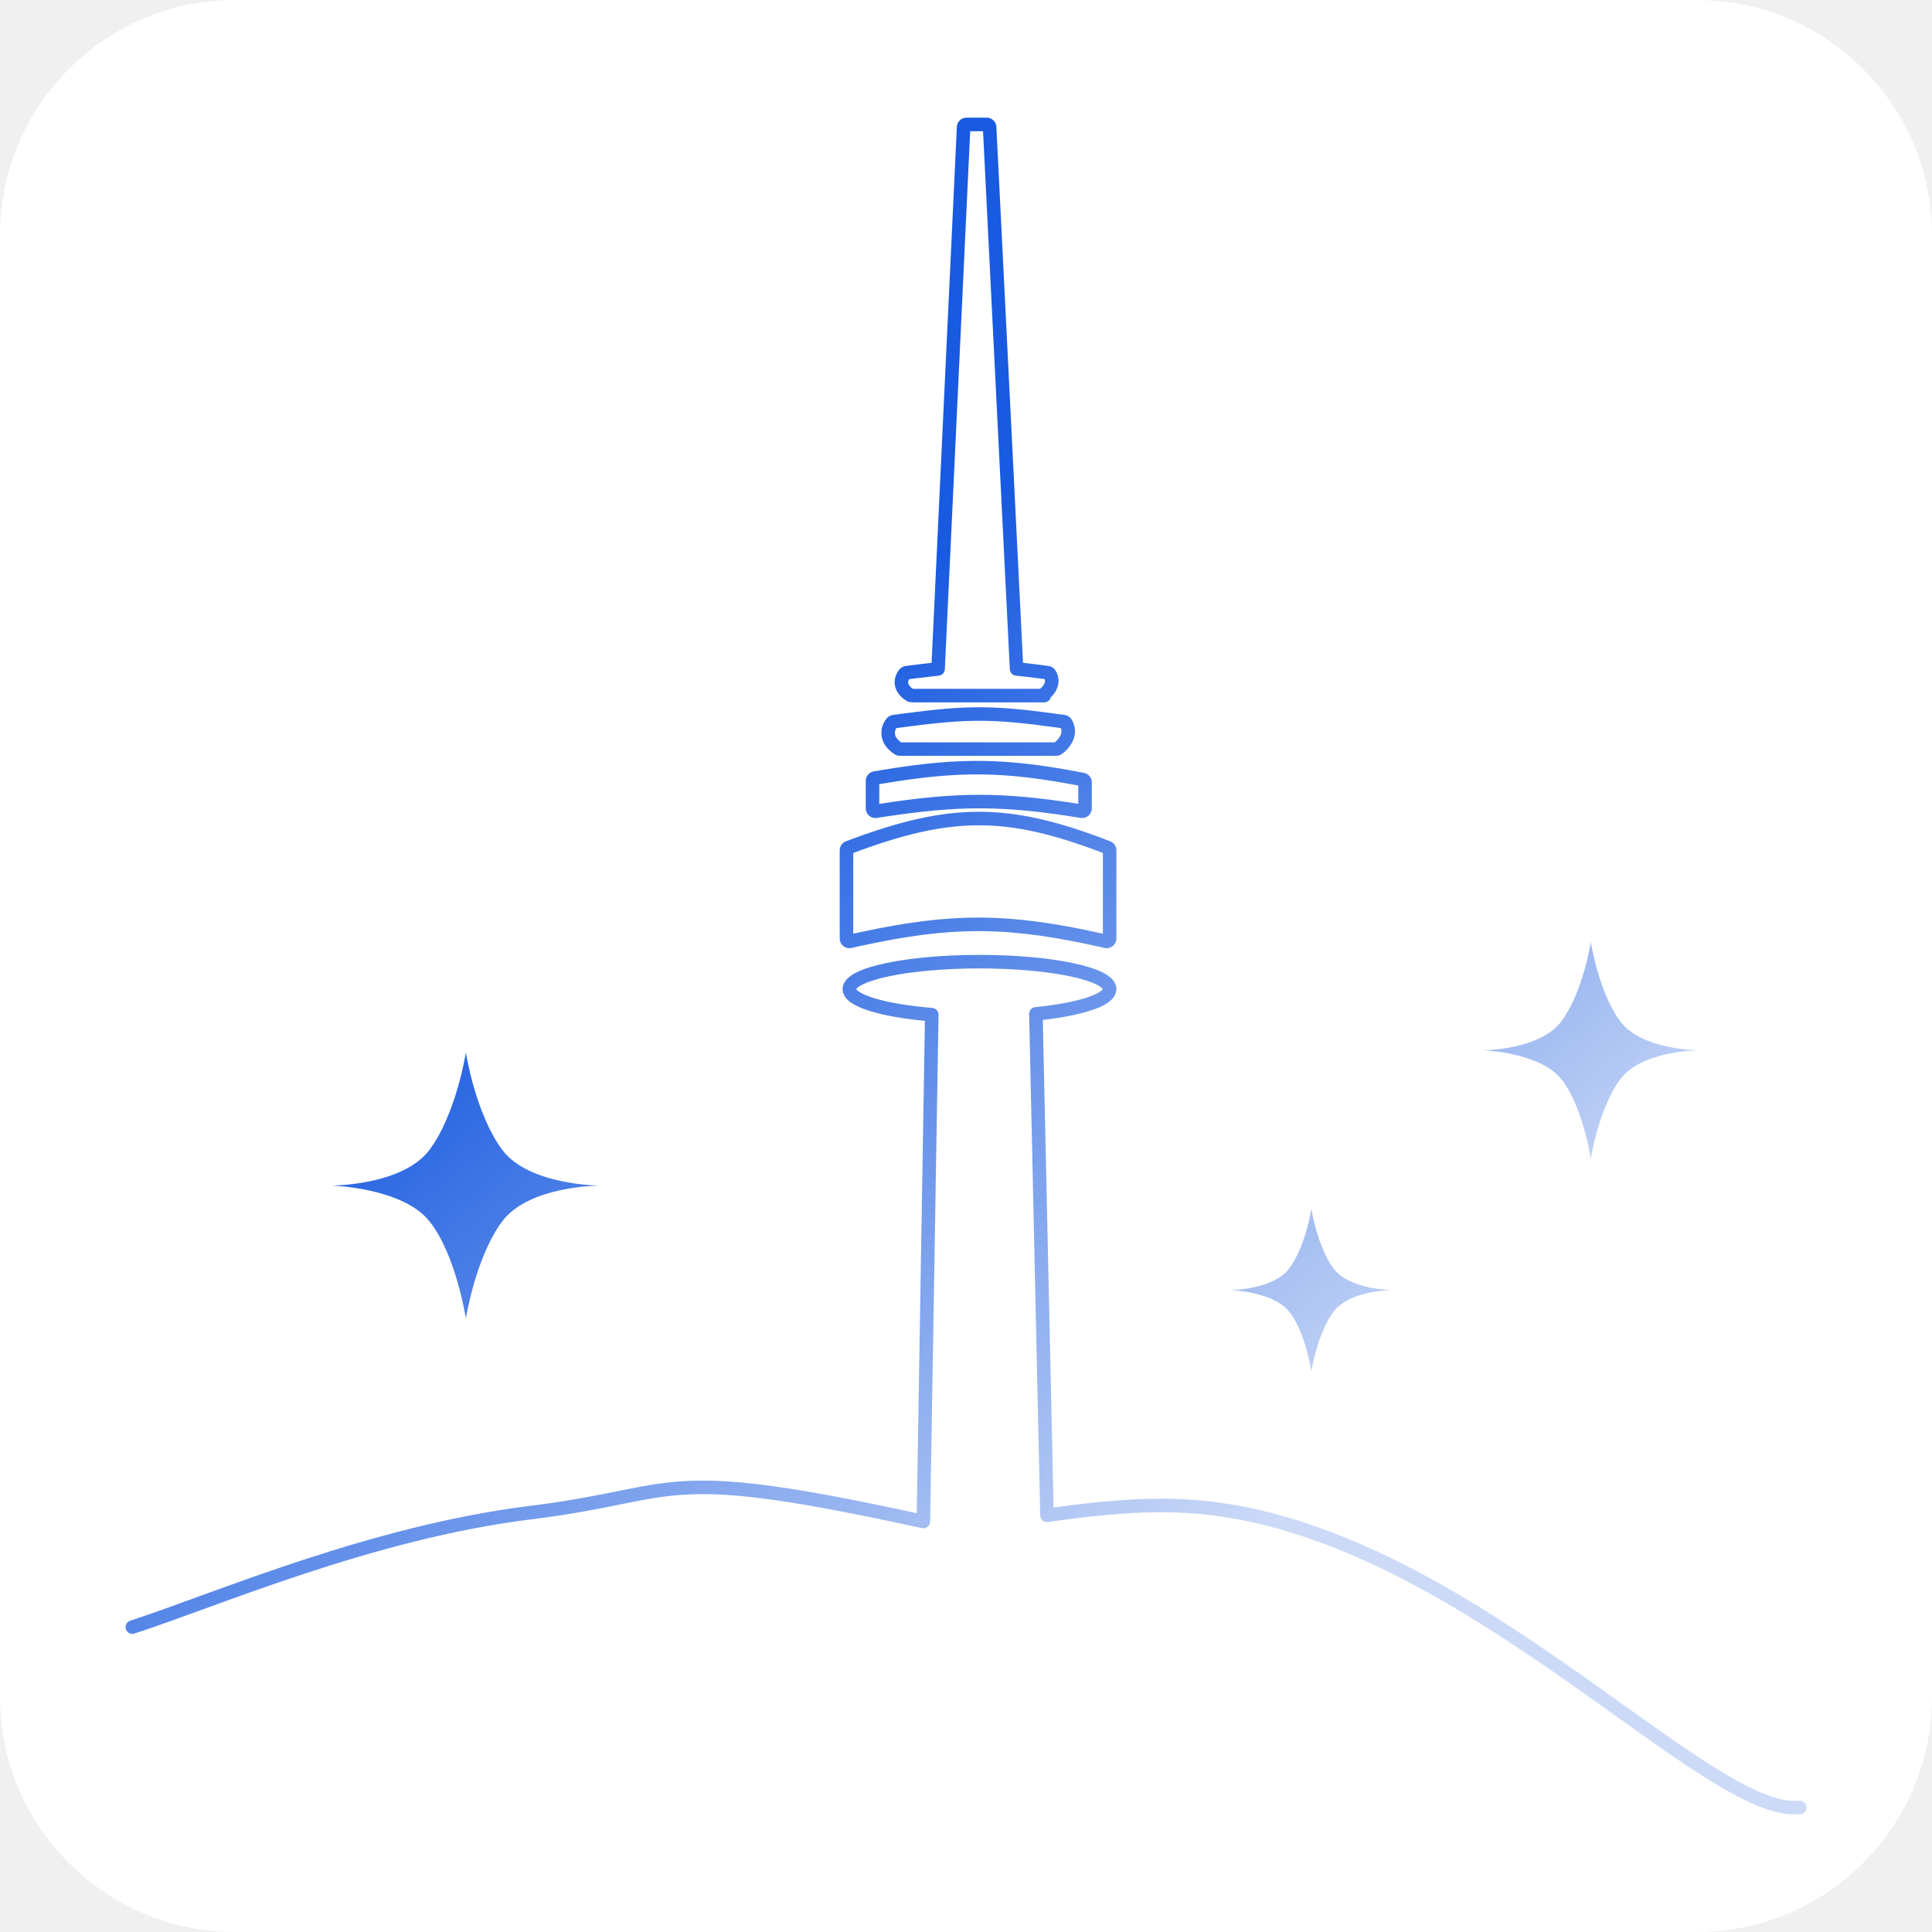
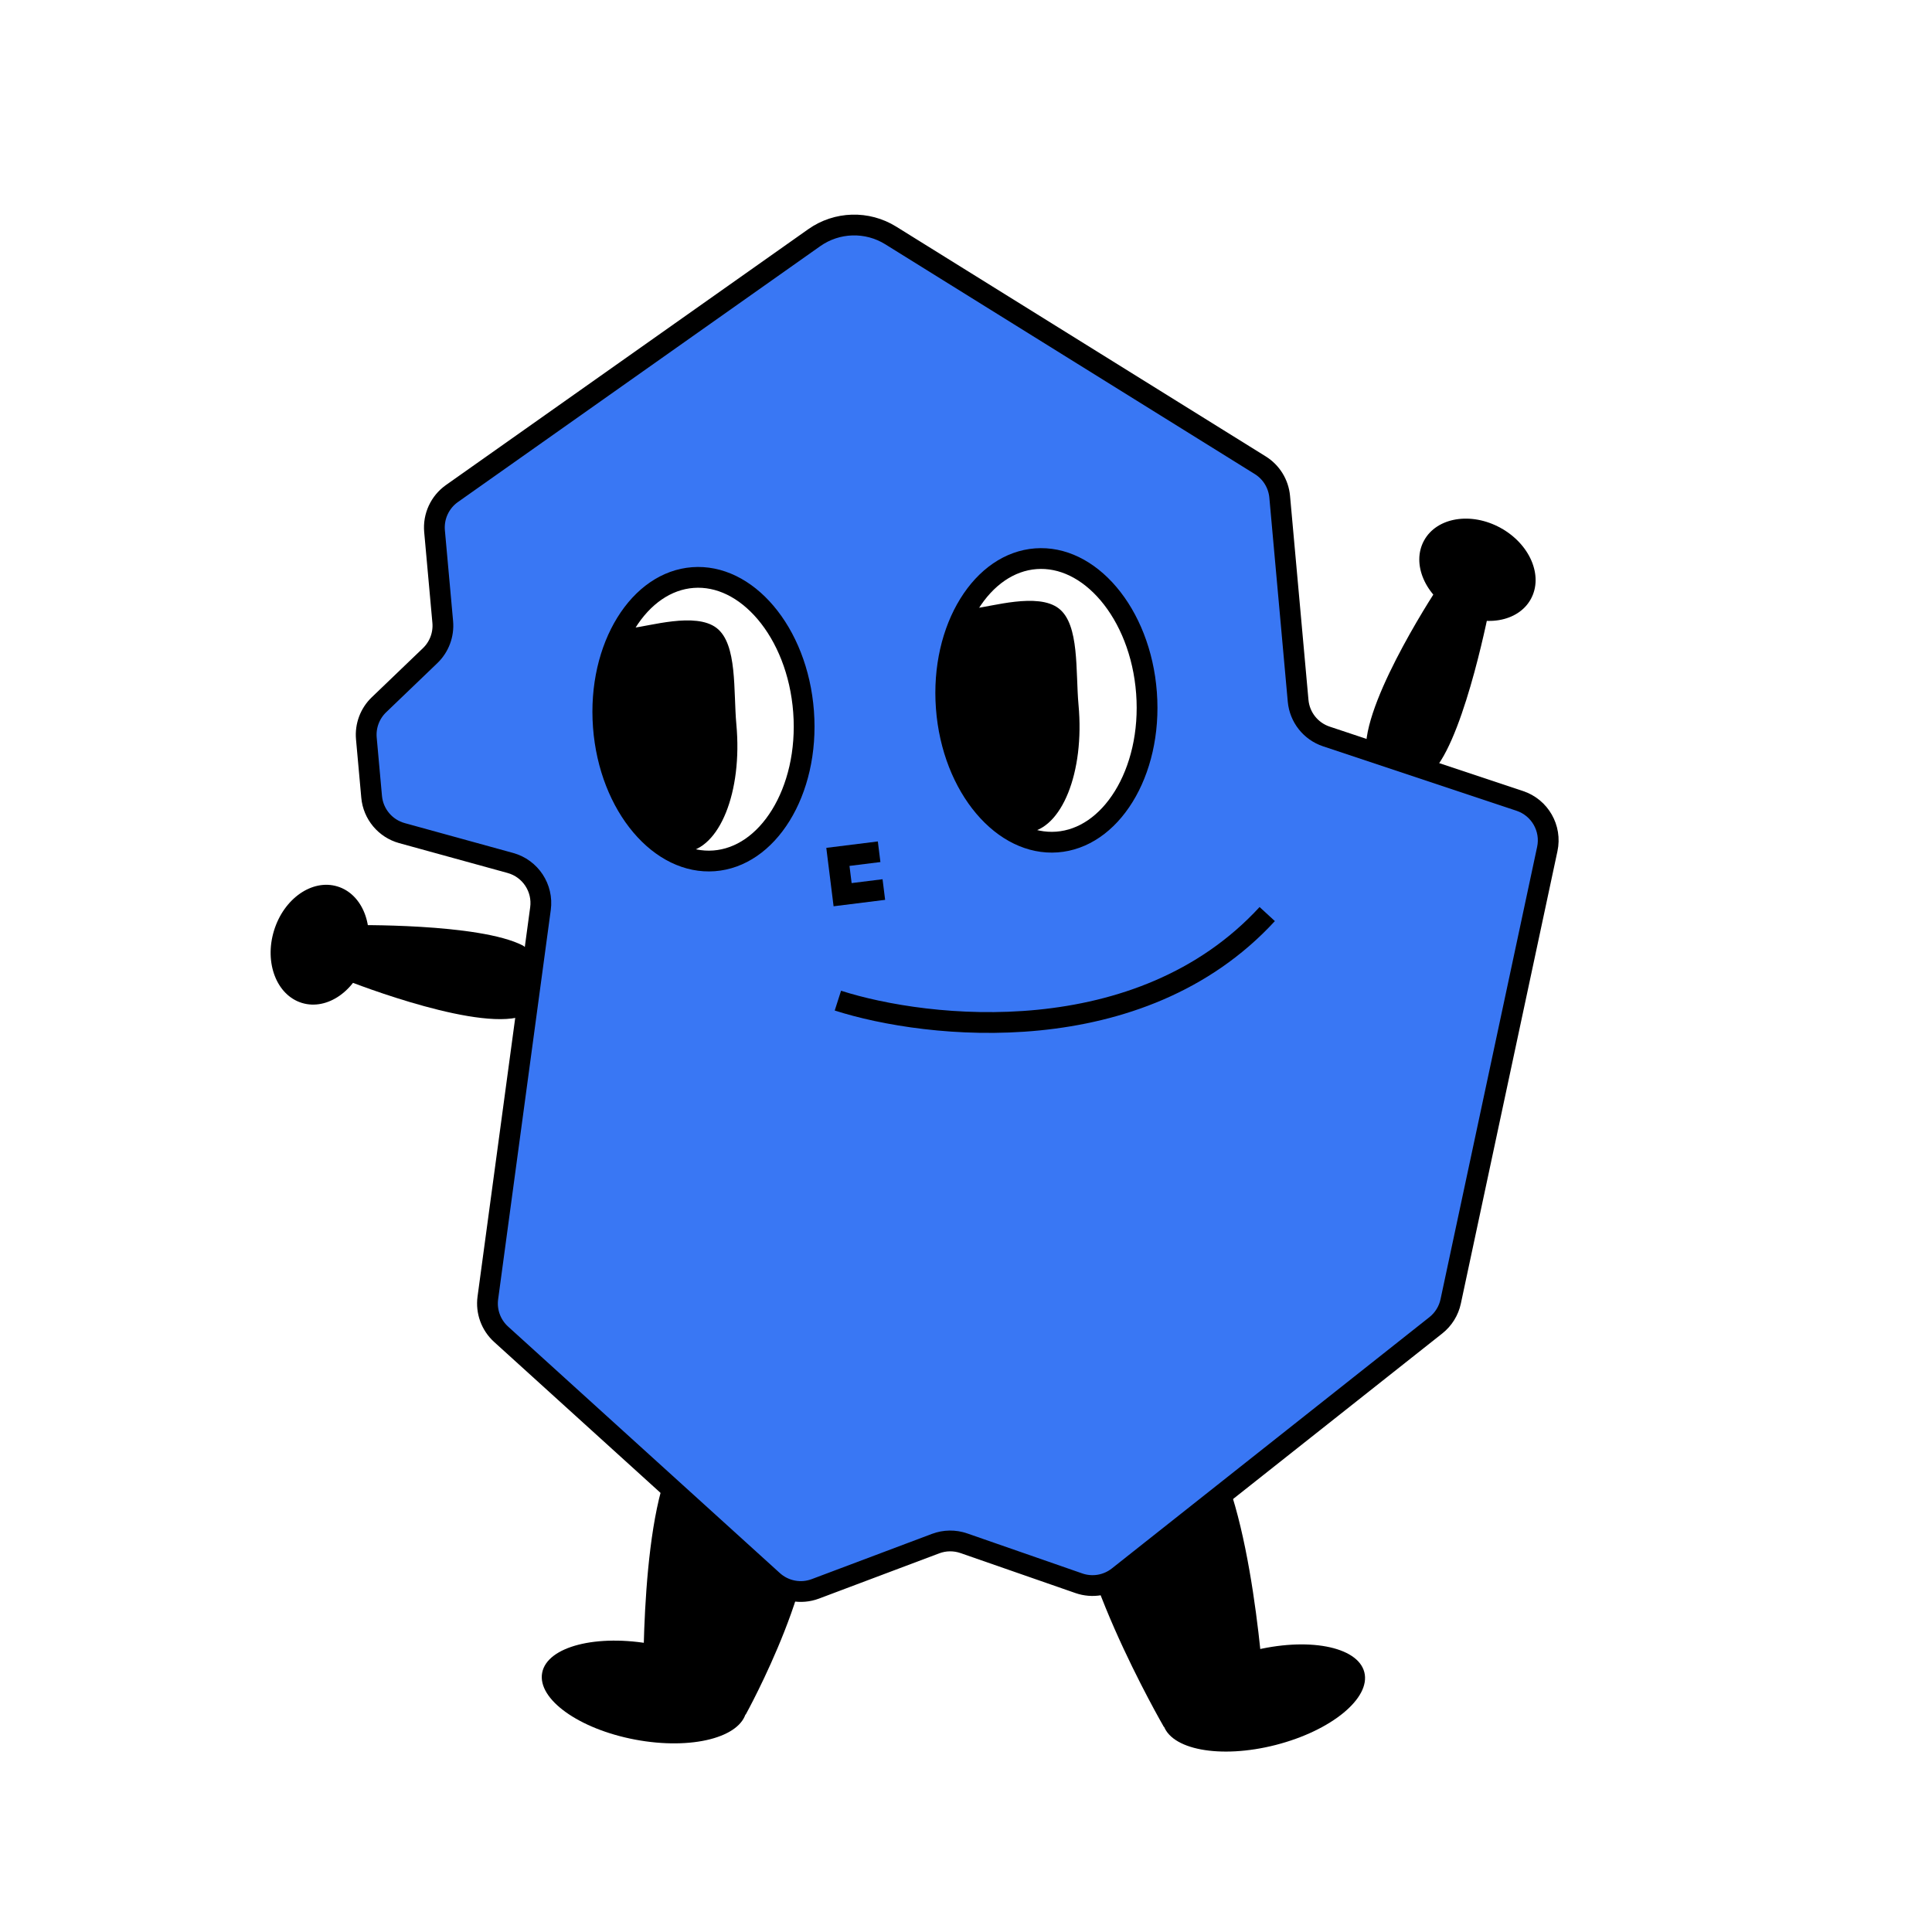
- <svg xmlns="http://www.w3.org/2000/svg" width="265" height="265" viewBox="0 0 265 265" fill="none">
-   <rect width="265" height="265" rx="32.284" fill="white" />
-   <path d="M134.353 130.976C139.326 130.976 143.856 131.401 147.166 132.1C148.813 132.448 150.208 132.873 151.214 133.375C151.715 133.625 152.167 133.918 152.506 134.267C152.848 134.62 153.13 135.093 153.13 135.672C153.13 136.504 152.561 137.107 152 137.505C151.411 137.923 150.608 138.279 149.679 138.585C147.987 139.142 145.696 139.59 143.034 139.899L144.512 206.782C150.283 205.998 156.744 205.264 163.341 205.703L164.008 205.752L164.012 205.752L164.423 205.786H164.427L164.841 205.823C182.38 207.472 199.191 217.515 213.238 227.185L214.582 228.115C221.252 232.75 227.171 237.167 232.418 240.654L232.935 240.996C235.504 242.686 237.843 244.097 239.939 245.132L240.356 245.334C242.4 246.309 244.126 246.87 245.547 247.001H246.807L246.853 247.002L246.892 247.004L246.939 247.007C247.428 247.056 247.797 247.48 247.773 247.976C247.748 248.472 247.339 248.857 246.848 248.858L246.8 248.857L246.787 248.856H245.501C245.474 248.856 245.447 248.855 245.42 248.852C243.678 248.701 241.708 248.035 239.552 247.006L239.118 246.795C236.925 245.712 234.513 244.255 231.914 242.545L231.392 242.199C226.164 238.725 220.096 234.206 213.51 229.629L212.186 228.714C198.036 218.973 181.428 209.118 164.27 207.635L163.86 207.601C157.39 207.093 151.002 207.78 145.162 208.566L144.002 208.725C143.911 208.737 143.824 208.749 143.735 208.761C143.473 208.797 143.208 208.72 143.006 208.549C142.805 208.377 142.686 208.127 142.68 207.863L141.16 139.09C141.15 138.606 141.513 138.195 141.994 138.146C144.953 137.845 147.408 137.379 149.099 136.823C149.951 136.542 150.555 136.256 150.927 135.992C151.159 135.827 151.238 135.718 151.265 135.671C151.251 135.648 151.224 135.611 151.174 135.559C151.037 135.417 150.787 135.236 150.385 135.036C149.585 134.636 148.365 134.25 146.783 133.916C143.632 133.251 139.237 132.832 134.353 132.832C129.468 132.832 125.073 133.251 121.922 133.916C120.34 134.25 119.12 134.636 118.32 135.036C117.918 135.236 117.668 135.417 117.531 135.559C117.481 135.611 117.454 135.648 117.44 135.671C117.468 135.721 117.561 135.849 117.851 136.042C118.285 136.33 118.98 136.635 119.942 136.928C121.853 137.51 124.607 137.981 127.882 138.253C128.369 138.294 128.741 138.705 128.733 139.194L127.581 208.719C127.576 208.997 127.447 209.258 127.228 209.431C127.01 209.604 126.726 209.669 126.454 209.61C108.93 205.77 100.778 204.736 94.758 204.97L94.182 204.996C91.445 205.142 89.109 205.551 86.432 206.081L85.261 206.316C82.273 206.917 78.787 207.631 73.925 208.266L73.922 208.267L72.938 208.392L72.935 208.392C51.116 211.089 30.073 220.283 18.441 224.062L18.395 224.076C17.921 224.203 17.425 223.938 17.272 223.466C17.113 222.979 17.38 222.456 17.867 222.297L18.409 222.12C29.925 218.308 50.995 209.235 72.704 206.551L73.685 206.427L74.567 206.308C78.904 205.713 82.096 205.061 84.895 204.497L86.069 204.262C88.769 203.727 91.215 203.296 94.084 203.143L94.686 203.116C100.836 202.877 108.975 203.913 125.744 207.556L126.863 140.024C123.885 139.737 121.305 139.283 119.402 138.703C118.366 138.388 117.476 138.02 116.825 137.588C116.233 137.195 115.615 136.595 115.577 135.754L115.575 135.672L115.578 135.565C115.61 135.035 115.879 134.598 116.199 134.267C116.538 133.918 116.99 133.625 117.491 133.375C118.497 132.873 119.892 132.448 121.539 132.1C124.849 131.401 129.379 130.976 134.353 130.976Z" fill="url(#paint0_linear_522_6557)" />
-   <path d="M179.874 165.818C179.876 165.836 180.673 170.942 182.88 173.944C185.088 176.945 190.985 176.95 191.006 176.95C190.985 176.95 185.088 176.956 182.88 179.957C180.669 182.964 179.874 188.083 179.874 188.083C179.874 188.083 179.079 182.79 176.867 179.957C174.655 177.124 168.741 176.95 168.741 176.95C168.741 176.95 174.655 176.95 176.867 173.944C179.074 170.943 179.87 165.839 179.874 165.818Z" fill="url(#paint1_linear_522_6557)" />
-   <path d="M63.901 144.372C63.906 144.402 65.222 152.77 68.871 157.689C72.52 162.609 82.27 162.617 82.301 162.617C82.27 162.617 72.52 162.625 68.871 167.545C65.215 172.473 63.901 180.862 63.901 180.862C63.901 180.862 62.587 172.188 58.931 167.545C55.276 162.902 45.501 162.617 45.501 162.617C45.501 162.617 55.276 162.617 58.931 157.689C62.579 152.771 63.896 144.406 63.901 144.372Z" fill="url(#paint2_linear_522_6557)" />
-   <path d="M218.204 129.219C218.209 129.249 219.271 136.053 222.213 140.054C225.162 144.063 233.048 144.063 233.048 144.063C233.048 144.063 225.162 144.063 222.213 148.072C219.264 152.081 218.204 158.906 218.204 158.906C218.204 158.906 217.144 151.849 214.195 148.072C211.254 144.304 203.401 144.064 203.361 144.063C203.4 144.063 211.254 144.053 214.195 140.054C217.139 136.051 218.201 129.241 218.204 129.219Z" fill="url(#paint3_linear_522_6557)" />
-   <path fill-rule="evenodd" clip-rule="evenodd" d="M134.762 111.35C140.193 111.427 145.587 112.799 152.285 115.398L152.378 115.438C152.835 115.657 153.13 116.12 153.13 116.632V128.731C153.13 129.134 152.947 129.514 152.632 129.765C152.338 130 151.958 130.099 151.586 130.037L151.512 130.022C144.906 128.519 139.757 127.761 134.673 127.717L134.181 127.714C129.264 127.716 124.313 128.384 118.065 129.741L116.791 130.024C116.4 130.11 115.989 130.016 115.675 129.765C115.361 129.513 115.178 129.132 115.178 128.731V116.632L115.182 116.53C115.222 116.021 115.552 115.576 116.034 115.394L116.688 115.149C123.399 112.653 128.804 111.352 134.236 111.346L134.762 111.35ZM133.742 113.206C128.702 113.289 123.574 114.547 117.034 117V128.069L117.664 127.93L117.668 127.929L118.257 127.802C124.311 126.513 129.244 125.861 134.181 125.859L134.69 125.861C139.784 125.906 144.901 126.643 151.275 128.067V116.997C144.63 114.444 139.436 113.196 134.238 113.202L133.742 113.206Z" fill="url(#paint4_linear_522_6557)" />
-   <path fill-rule="evenodd" clip-rule="evenodd" d="M121.863 105.473C131.878 103.875 138.139 103.962 148.687 106.011L148.744 106.023C149.336 106.166 149.758 106.696 149.758 107.31V110.881C149.758 111.269 149.588 111.638 149.292 111.89C149.014 112.126 148.652 112.237 148.293 112.198L148.221 112.188C137.635 110.461 131.607 110.467 121.29 112.033L120.278 112.189C119.896 112.249 119.507 112.139 119.213 111.888C118.919 111.637 118.748 111.268 118.748 110.881V107.112L118.75 107.052C118.778 106.434 119.232 105.914 119.848 105.807L119.851 105.807L120.88 105.633L120.882 105.633L121.863 105.473ZM147.903 107.75C137.501 105.761 131.429 105.761 121.189 107.462L120.604 107.561V110.261C131.148 108.638 137.354 108.577 147.903 110.258V107.75Z" fill="url(#paint5_linear_522_6557)" />
-   <path fill-rule="evenodd" clip-rule="evenodd" d="M134.924 97.016C137.709 97.05 140.528 97.325 144.302 97.828L145.126 97.939L145.127 97.94L146.038 98.066L146.091 98.075L146.134 98.083L146.183 98.094L146.244 98.112C146.526 98.198 146.773 98.377 146.943 98.622L146.979 98.675L147.042 98.781C147.63 99.802 147.509 100.823 147.164 101.603L147.089 101.761C146.701 102.535 146.082 103.117 145.624 103.438C145.429 103.574 145.201 103.655 144.966 103.673L144.864 103.677H123.444C123.256 103.677 123.069 103.637 122.899 103.559C122.879 103.551 122.86 103.541 122.841 103.531L122.791 103.504C122.771 103.493 122.752 103.482 122.733 103.47C121.628 102.767 121.012 101.85 120.907 100.838L120.899 100.74C120.83 99.77 121.249 98.969 121.654 98.506L121.681 98.476L121.706 98.45L121.737 98.419C121.937 98.228 122.194 98.103 122.471 98.065H122.473L123.402 97.939L123.403 97.939L124.242 97.828C128.361 97.289 131.345 97.012 134.328 97.012L134.924 97.016ZM133.754 98.871C130.882 98.906 127.904 99.207 123.649 99.778L122.944 99.874C122.825 100.064 122.729 100.326 122.749 100.61L122.756 100.674C122.796 100.982 122.987 101.394 123.605 101.821H144.687C144.945 101.614 145.247 101.295 145.431 100.929C145.603 100.585 145.66 100.23 145.511 99.866L144.872 99.778C140.423 99.168 137.382 98.867 134.328 98.867L133.754 98.871Z" fill="url(#paint6_linear_522_6557)" />
-   <path fill-rule="evenodd" clip-rule="evenodd" d="M135.39 16.143L135.429 16.145L135.474 16.148L135.534 16.156C136.132 16.242 136.604 16.727 136.663 17.339L136.667 17.401L140.323 90.916C140.733 90.962 141.155 91.011 141.593 91.065L142.334 91.157L142.337 91.157L143.819 91.351L143.866 91.358L143.908 91.366L143.962 91.377C144.266 91.452 144.534 91.632 144.718 91.885L144.754 91.937L144.813 92.032C145.365 92.945 145.247 93.868 144.928 94.556L144.859 94.695C144.659 95.076 144.393 95.398 144.128 95.654C144.065 95.885 143.928 96.035 143.839 96.112C143.734 96.203 143.634 96.248 143.588 96.267C143.535 96.289 143.489 96.302 143.462 96.309C143.433 96.317 143.408 96.322 143.391 96.325C143.358 96.33 143.331 96.333 143.316 96.335L143.221 96.339H125.455C125.387 96.339 125.228 96.332 125.083 96.322C125.009 96.317 124.921 96.309 124.841 96.298C124.802 96.293 124.749 96.285 124.695 96.273C124.679 96.27 124.561 96.247 124.429 96.179L124.372 96.147C123.42 95.57 122.831 94.78 122.73 93.855L122.722 93.765C122.656 92.883 123.056 92.17 123.425 91.768L123.457 91.734L123.482 91.71L123.508 91.686L123.584 91.621C123.768 91.477 123.99 91.382 124.228 91.35L124.231 91.35L125.742 91.157L125.745 91.157L126.493 91.065C126.937 91.012 127.366 90.962 127.78 90.916L131.245 17.404L131.248 17.356L131.252 17.317L131.257 17.275L131.267 17.215C131.386 16.601 131.925 16.142 132.568 16.142H135.344L135.39 16.143ZM143.066 96.322C143.069 96.323 143.071 96.323 143.071 96.323C143.07 96.322 143.066 96.322 143.06 96.321C143.063 96.321 143.066 96.322 143.066 96.322ZM129.597 91.799C129.575 92.257 129.221 92.631 128.764 92.678C127.905 92.766 126.985 92.872 125.976 92.997L124.69 93.162C124.615 93.291 124.559 93.456 124.572 93.627L124.576 93.668C124.603 93.862 124.728 94.151 125.192 94.469C125.2 94.469 125.208 94.47 125.217 94.471C125.273 94.475 125.332 94.478 125.38 94.481C125.404 94.482 125.425 94.482 125.44 94.483C125.458 94.483 125.461 94.483 125.455 94.483H142.651C142.852 94.326 143.08 94.092 143.217 93.831L143.246 93.773C143.308 93.639 143.34 93.511 143.341 93.393C143.343 93.321 143.332 93.242 143.302 93.154L142.097 92.997C141.101 92.871 140.191 92.764 139.341 92.676C138.886 92.629 138.533 92.257 138.51 91.799L134.839 17.998H133.074L129.597 91.799Z" fill="url(#paint7_linear_522_6557)" />
-   <defs>
-     <linearGradient id="paint0_linear_522_6557" x1="91.883" y1="105.933" x2="174.875" y2="208.898" gradientUnits="userSpaceOnUse">
-       <stop stop-color="#185AE0" />
-       <stop offset="1" stop-color="#CCDAF7" />
-     </linearGradient>
-     <linearGradient id="paint1_linear_522_6557" x1="91.883" y1="105.933" x2="174.875" y2="208.898" gradientUnits="userSpaceOnUse">
-       <stop stop-color="#185AE0" />
-       <stop offset="1" stop-color="#CCDAF7" />
-     </linearGradient>
-     <linearGradient id="paint2_linear_522_6557" x1="91.883" y1="105.933" x2="174.875" y2="208.898" gradientUnits="userSpaceOnUse">
-       <stop stop-color="#185AE0" />
-       <stop offset="1" stop-color="#CCDAF7" />
-     </linearGradient>
-     <linearGradient id="paint3_linear_522_6557" x1="91.883" y1="105.933" x2="174.875" y2="208.898" gradientUnits="userSpaceOnUse">
-       <stop stop-color="#185AE0" />
-       <stop offset="1" stop-color="#CCDAF7" />
-     </linearGradient>
-     <linearGradient id="paint4_linear_522_6557" x1="91.883" y1="105.933" x2="174.875" y2="208.898" gradientUnits="userSpaceOnUse">
-       <stop stop-color="#185AE0" />
-       <stop offset="1" stop-color="#CCDAF7" />
-     </linearGradient>
-     <linearGradient id="paint5_linear_522_6557" x1="91.883" y1="105.933" x2="174.875" y2="208.898" gradientUnits="userSpaceOnUse">
-       <stop stop-color="#185AE0" />
-       <stop offset="1" stop-color="#CCDAF7" />
-     </linearGradient>
-     <linearGradient id="paint6_linear_522_6557" x1="91.883" y1="105.933" x2="174.875" y2="208.898" gradientUnits="userSpaceOnUse">
-       <stop stop-color="#185AE0" />
-       <stop offset="1" stop-color="#CCDAF7" />
-     </linearGradient>
-     <linearGradient id="paint7_linear_522_6557" x1="91.883" y1="105.933" x2="174.875" y2="208.898" gradientUnits="userSpaceOnUse">
-       <stop stop-color="#185AE0" />
-       <stop offset="1" stop-color="#CCDAF7" />
-     </linearGradient>
-   </defs>
+ <svg xmlns="http://www.w3.org/2000/svg" width="279" height="279" viewBox="0 0 279 279" fill="none">
+   <rect width="279" height="279" fill="white" />
+   <ellipse cx="93.035" cy="244.341" rx="15" ry="7" transform="rotate(10.6505 93.0353 244.341)" fill="black" />
+   <path d="M107.685 247.605L92.921 244.367C92.921 244.367 92.323 216.656 98.123 209.176C99.855 206.942 115.951 214.162 116.561 216.115C119.65 226.006 107.685 247.605 107.685 247.605Z" fill="black" />
+   <ellipse cx="15" cy="7" rx="15" ry="7" transform="matrix(-0.968652 0.248422 0.248422 0.968652 195.283 234.7)" fill="black" />
+   <path d="M168.078 249.388L182.608 245.225C182.608 245.225 180.965 216.732 174.19 207.97C172.166 205.354 155.641 209.838 155.263 212.171C153.347 223.987 168.078 249.388 168.078 249.388Z" fill="black" />
+   <path d="M65.267 71.27L117.583 34.325C120.866 32.007 125.218 31.88 128.632 34.002L181.993 67.183C183.591 68.177 184.63 69.863 184.8 71.738L187.462 101.202C187.677 103.577 189.278 105.6 191.541 106.354L219.474 115.659C222.373 116.625 224.083 119.616 223.445 122.605L209.495 187.935C209.204 189.3 208.445 190.521 207.351 191.387L161.494 227.675C159.885 228.948 157.737 229.311 155.8 228.637L139.193 222.861C137.867 222.4 136.422 222.418 135.108 222.913L117.751 229.445C115.645 230.238 113.273 229.785 111.607 228.274L72.364 192.679C70.901 191.352 70.184 189.389 70.449 187.431L78.051 131.208C78.453 128.232 76.593 125.417 73.698 124.62L58.05 120.311C55.639 119.648 53.892 117.558 53.667 115.067L52.906 106.643C52.742 104.827 53.412 103.036 54.727 101.774L62.115 94.683C63.43 93.421 64.1 91.63 63.936 89.814L62.752 76.711C62.56 74.579 63.518 72.505 65.267 71.27Z" fill="#3977F4" stroke="black" stroke-width="3" />
+   <path d="M126.954 123L121 123.743L121.681 129.201L127.635 128.458" stroke="black" stroke-width="3" />
+   <path d="M100.063 83.404C103.871 83.12 107.608 84.974 110.566 88.466C113.523 91.956 115.613 97.001 116.044 102.781C116.476 108.561 115.157 113.86 112.75 117.751C110.343 121.643 106.922 124.031 103.114 124.315C99.306 124.599 95.569 122.745 92.611 119.253C89.654 115.763 87.564 110.717 87.132 104.937C86.701 99.157 88.02 93.858 90.427 89.968C92.834 86.076 96.255 83.688 100.063 83.404Z" fill="white" stroke="black" stroke-width="3" />
+   <path d="M106.34 104.636C107.235 114.353 103.92 122.602 98.937 123.061C93.954 123.52 89.189 116.014 88.295 106.298C87.4 96.581 86.265 91.144 91.248 90.685C93.743 90.456 100.438 88.347 103.48 90.685C106.512 93.016 105.893 99.786 106.34 104.636Z" fill="black" />
+   <path d="M149.586 80.686C153.394 80.402 157.131 82.256 160.089 85.748C163.046 89.238 165.136 94.283 165.567 100.063C165.998 105.843 164.68 111.142 162.273 115.033C159.866 118.925 156.445 121.313 152.637 121.597C148.829 121.881 145.092 120.027 142.134 116.535C139.177 113.045 137.087 107.999 136.655 102.219C136.224 96.439 137.543 91.14 139.95 87.25C142.357 83.358 145.778 80.97 149.586 80.686Z" fill="white" stroke="black" stroke-width="3" />
+   <path d="M155.751 101.811C156.645 111.528 153.331 119.777 148.348 120.236C143.365 120.695 138.6 113.189 137.705 103.472C136.811 93.755 135.675 88.319 140.658 87.86C143.154 87.63 149.849 85.522 152.891 87.86C155.922 90.191 155.304 96.961 155.751 101.811Z" fill="black" />
+   <ellipse cx="213.359" cy="82.281" rx="8.793" ry="6.908" transform="rotate(28.6796 213.359 82.2805)" fill="black" />
+   <path d="M207.938 84.381L215.202 87.281C215.202 87.281 211.751 105.5 207.252 111C205.908 112.643 197.25 109.5 197.252 108C197.259 100.402 207.938 84.381 207.938 84.381Z" fill="black" />
+   <ellipse cx="46.17" cy="136.424" rx="8.793" ry="6.908" transform="rotate(-73.0648 46.17 136.424)" fill="black" />
+   <path d="M49.33 141.304L50.69 133.602C50.69 133.602 69.23 133.272 75.531 136.557C77.413 137.538 76.098 146.655 74.629 146.959C67.189 148.498 49.33 141.304 49.33 141.304Z" fill="black" />
+   <path d="M121 144.5C134 148.667 164.6 152 183 132" stroke="black" stroke-width="3" />
</svg>
